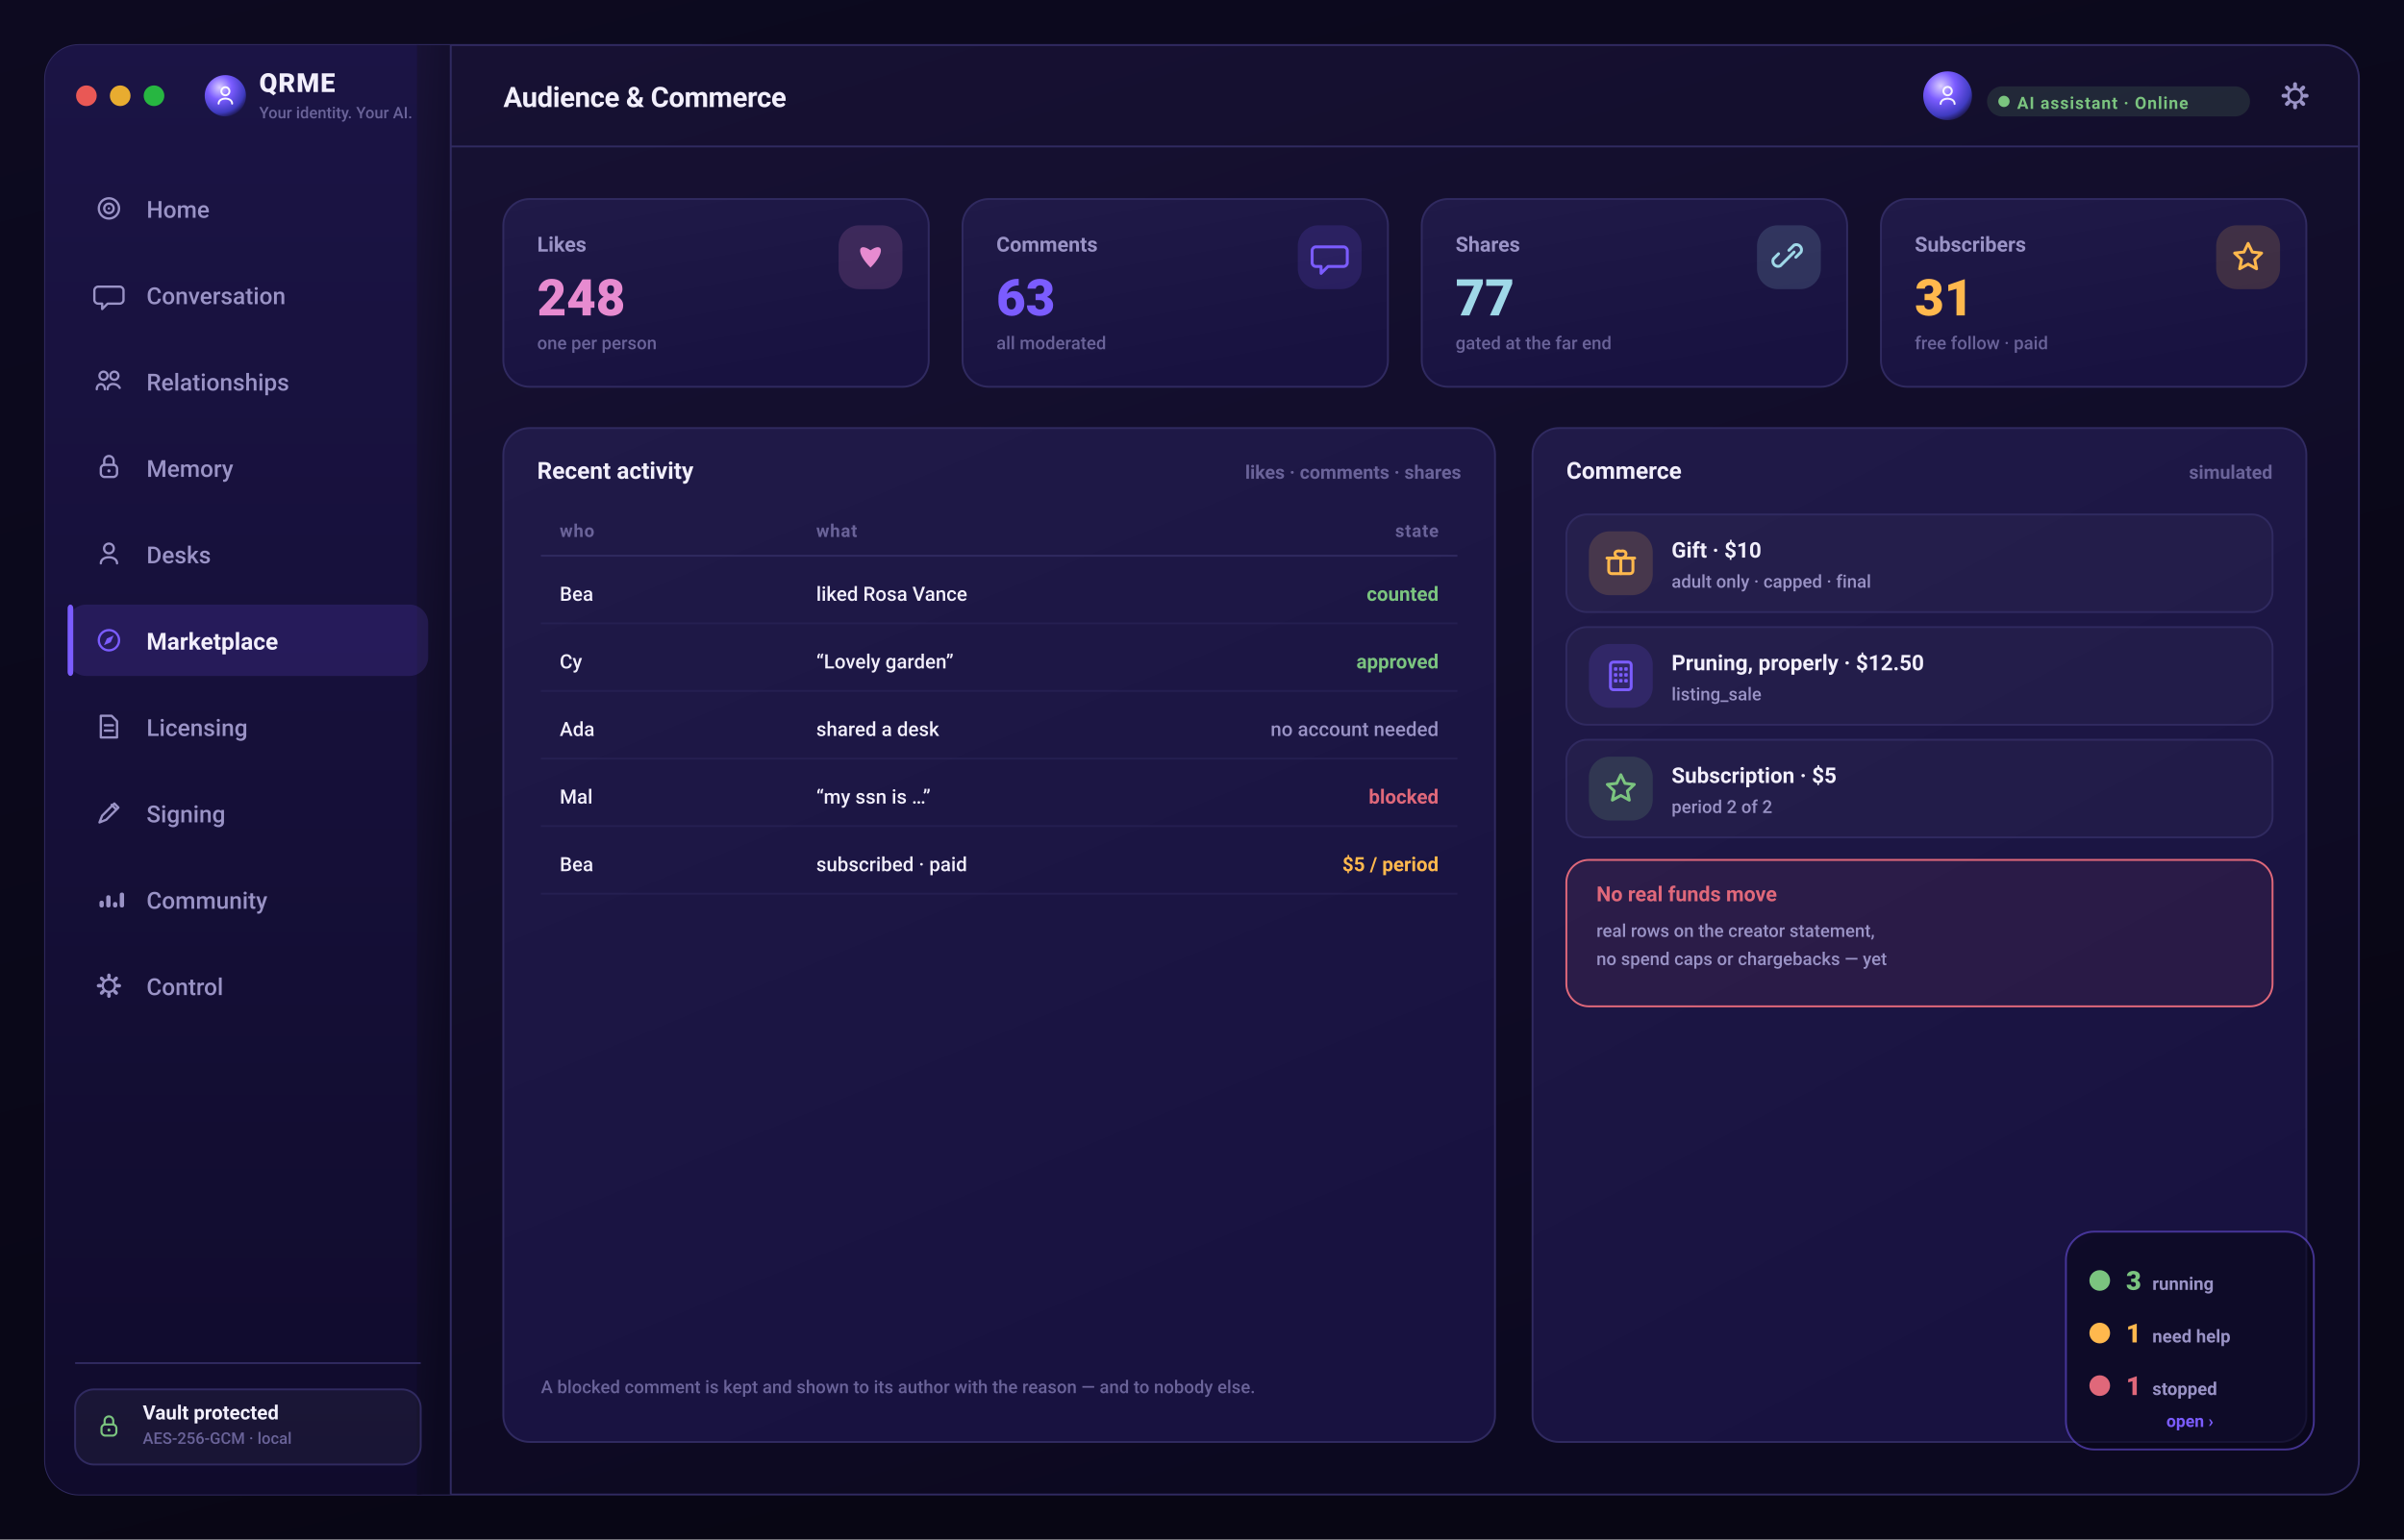
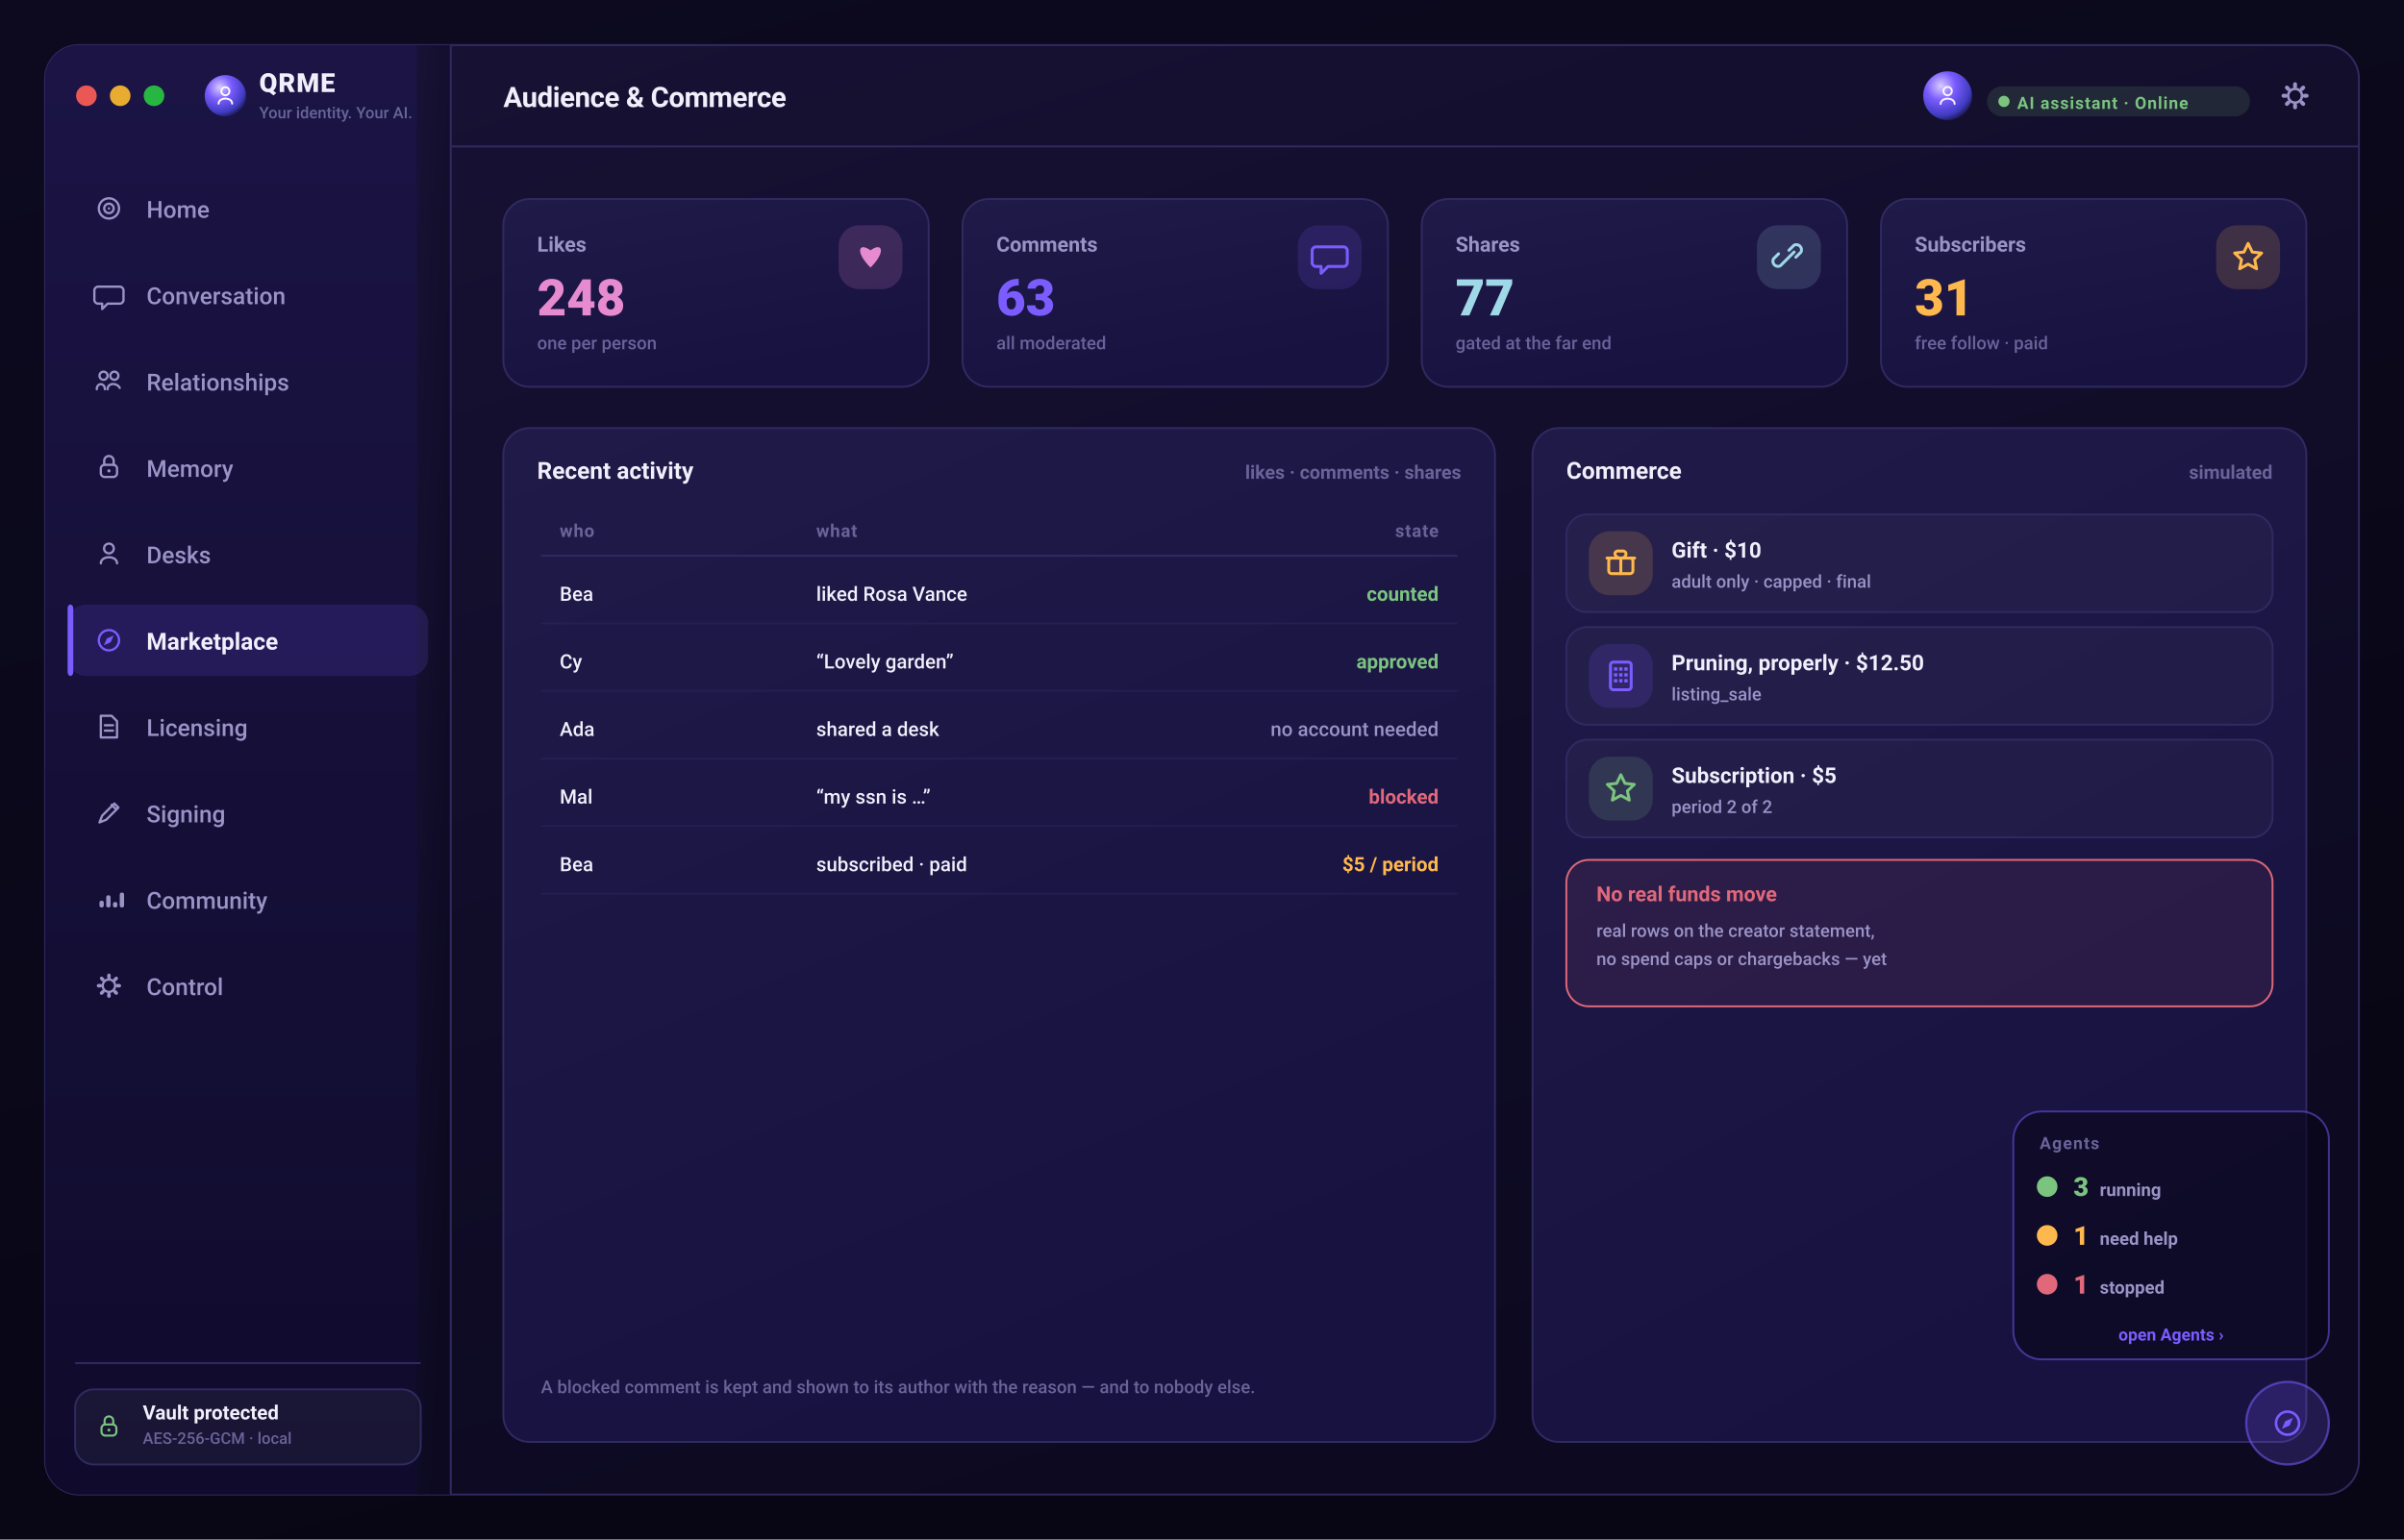
<svg xmlns="http://www.w3.org/2000/svg" width="1280" height="820" viewBox="0 0 1280 820" role="img" aria-label="QRME — Audience &amp; Commerce">
  <defs>
    <linearGradient id="gPage" x1="0" y1="0" x2="0.4" y2="1">
      <stop offset="0" stop-color="#0d0a20" />
      <stop offset="1" stop-color="#080614" />
    </linearGradient>
    <linearGradient id="gScr" x1="0" y1="0" x2="0.5" y2="1">
      <stop offset="0" stop-color="#181235" />
      <stop offset="1" stop-color="#0c0920" />
    </linearGradient>
    <linearGradient id="gSide" x1="0" y1="0" x2="0" y2="1">
      <stop offset="0" stop-color="#1b1445" />
      <stop offset="1" stop-color="#100b2c" />
    </linearGradient>
    <linearGradient id="gCard" x1="0" y1="0" x2="0.4" y2="1">
      <stop offset="0" stop-color="#201a48" />
      <stop offset="1" stop-color="#181240" />
    </linearGradient>
    <linearGradient id="gBrand" x1="0" y1="0" x2="1" y2="0">
      <stop offset="0" stop-color="#7b5cff" />
      <stop offset="1" stop-color="#9d7bff" />
    </linearGradient>
    <linearGradient id="gAmber" x1="0" y1="0" x2="1" y2="0">
      <stop offset="0" stop-color="#ffb84d" />
      <stop offset="1" stop-color="#ffd27a" />
    </linearGradient>
    <radialGradient id="orb" cx="36%" cy="30%" r="78%">
      <stop offset="0" stop-color="#d9ccff" />
      <stop offset="38%" stop-color="#7b5cff" />
      <stop offset="78%" stop-color="#3f3bc0" />
      <stop offset="100%" stop-color="#140f34" />
    </radialGradient>
  </defs>
  <rect x="0.0" y="0.0" width="1280.0" height="820.0" rx="0" fill="url(#gPage)" />
  <rect x="24" y="24" width="1232" height="772" rx="18" fill="url(#gScr)" stroke="#302a60" stroke-width="1" />
  <rect x="24.0" y="24.0" width="216.0" height="772.0" rx="18" fill="url(#gSide)" />
  <rect x="222.0" y="24.0" width="18.0" height="772.0" rx="0" fill="url(#gScr)" />
  <line x1="240" y1="24" x2="240" y2="796" stroke="#302a60" stroke-width="1" />
  <line x1="240" y1="78" x2="1256" y2="78" stroke="#302a60" stroke-width="1" />
  <circle cx="46" cy="51" r="5.5" fill="#ff5f57" opacity="0.9" />
  <circle cx="64" cy="51" r="5.5" fill="#febc2e" opacity="0.9" />
  <circle cx="82" cy="51" r="5.5" fill="#28c840" opacity="0.9" />
  <circle cx="120" cy="51" r="11" fill="url(#orb)" />
  <circle cx="120" cy="48.6" r="2.16" fill="none" stroke="rgba(255,255,255,0.95)" stroke-width="1.02" stroke-linecap="round" stroke-linejoin="round" />
  <path d="M116.4 55.2 c0 -3.6 7.2 -3.6 7.2 0" fill="none" stroke="rgba(255,255,255,0.95)" stroke-width="1.02" stroke-linecap="round" stroke-linejoin="round" />
  <text x="138.0" y="49.0" font-family="-apple-system,BlinkMacSystemFont,'SF Pro Display','SF Pro Text','Segoe UI',Roboto,system-ui,sans-serif" font-size="14" font-weight="800" fill="#f2effc" text-anchor="start" letter-spacing="0.5">QRME</text>
  <text x="138.0" y="63.0" font-family="-apple-system,BlinkMacSystemFont,'SF Pro Display','SF Pro Text','Segoe UI',Roboto,system-ui,sans-serif" font-size="8.5" font-weight="500" fill="#6a6399" text-anchor="start">Your identity. Your AI.</text>
  <text x="268.0" y="57.0" font-family="-apple-system,BlinkMacSystemFont,'SF Pro Display','SF Pro Text','Segoe UI',Roboto,system-ui,sans-serif" font-size="15" font-weight="700" fill="#f2effc" text-anchor="start" letter-spacing="-0.2">Audience &amp; Commerce</text>
  <rect x="1220.96" y="43.8" width="2.08" height="3.2" rx="1" transform="rotate(0 1222 51)" fill="#9a93c6" />
  <rect x="1220.96" y="43.8" width="2.08" height="3.2" rx="1" transform="rotate(45 1222 51)" fill="#9a93c6" />
  <rect x="1220.96" y="43.8" width="2.08" height="3.2" rx="1" transform="rotate(90 1222 51)" fill="#9a93c6" />
  <rect x="1220.96" y="43.8" width="2.08" height="3.2" rx="1" transform="rotate(135 1222 51)" fill="#9a93c6" />
  <rect x="1220.96" y="43.8" width="2.08" height="3.2" rx="1" transform="rotate(180 1222 51)" fill="#9a93c6" />
  <rect x="1220.96" y="43.8" width="2.08" height="3.2" rx="1" transform="rotate(225 1222 51)" fill="#9a93c6" />
  <rect x="1220.96" y="43.8" width="2.08" height="3.2" rx="1" transform="rotate(270 1222 51)" fill="#9a93c6" />
  <rect x="1220.96" y="43.8" width="2.08" height="3.2" rx="1" transform="rotate(315 1222 51)" fill="#9a93c6" />
  <circle cx="1222" cy="51" r="3.68" fill="none" stroke="#9a93c6" stroke-width="1.36" stroke-linecap="round" stroke-linejoin="round" />
  <rect x="1058.0" y="46.0" width="140.0" height="16.0" rx="8" fill="rgba(123,196,127,0.14)" />
  <circle cx="1067.0" cy="54" r="3" fill="#7bc47f" />
  <text x="1074.0" y="58.0" font-family="-apple-system,BlinkMacSystemFont,'SF Pro Display','SF Pro Text','Segoe UI',Roboto,system-ui,sans-serif" font-size="9" font-weight="700" fill="#7bc47f" text-anchor="start" letter-spacing="0.5">AI assistant · Online</text>
  <circle cx="1037.0" cy="51" r="13" fill="url(#orb)" />
  <circle cx="1037.0" cy="48.52" r="2.232" fill="none" stroke="rgba(255,255,255,0.9)" stroke-width="1.05" stroke-linecap="round" stroke-linejoin="round" />
  <path d="M1033.28 55.34 c0 -3.72 7.44 -3.72 7.44 0" fill="none" stroke="rgba(255,255,255,0.9)" stroke-width="1.05" stroke-linecap="round" stroke-linejoin="round" />
  <circle cx="58" cy="111" r="5.4" fill="none" stroke="#9a93c6" stroke-width="1.22" stroke-linecap="round" stroke-linejoin="round" />
  <circle cx="58" cy="111" r="2.52" fill="none" stroke="#9a93c6" stroke-width="1.22" stroke-linecap="round" stroke-linejoin="round" />
  <circle cx="58" cy="111" r="0.648" fill="#9a93c6" />
  <text x="78.0" y="116.0" font-family="-apple-system,BlinkMacSystemFont,'SF Pro Display','SF Pro Text','Segoe UI',Roboto,system-ui,sans-serif" font-size="12.5" font-weight="500" fill="#9a93c6" text-anchor="start">Home</text>
  <path d="M52.24 152.68 h11.52 a2 2 0 0 1 2 2 v5.04 a2 2 0 0 1 -2 2 h-6.48 l-2.88 2.88 v-2.88 h-2.16 a2 2 0 0 1 -2 -2 v-5.04 a2 2 0 0 1 2 -2 Z" fill="none" stroke="#9a93c6" stroke-width="1.22" stroke-linecap="round" stroke-linejoin="round" />
  <text x="78.0" y="162.0" font-family="-apple-system,BlinkMacSystemFont,'SF Pro Display','SF Pro Text','Segoe UI',Roboto,system-ui,sans-serif" font-size="12.5" font-weight="500" fill="#9a93c6" text-anchor="start">Conversation</text>
  <circle cx="55.12" cy="200.12" r="2.16" fill="none" stroke="#9a93c6" stroke-width="1.22" stroke-linecap="round" stroke-linejoin="round" />
  <circle cx="60.88" cy="200.12" r="2.16" fill="none" stroke="#9a93c6" stroke-width="1.22" stroke-linecap="round" stroke-linejoin="round" />
  <path d="M51.52 207.32 c0 -3.6 4.32 -3.6 4.32 0 M57.28 207.32 c0 -3.6 5.04 -3.6 6.48 -0.72" fill="none" stroke="#9a93c6" stroke-width="1.22" stroke-linecap="round" stroke-linejoin="round" />
  <text x="78.0" y="208.0" font-family="-apple-system,BlinkMacSystemFont,'SF Pro Display','SF Pro Text','Segoe UI',Roboto,system-ui,sans-serif" font-size="12.5" font-weight="500" fill="#9a93c6" text-anchor="start">Relationships</text>
  <rect x="53.68" y="247.56" width="8.64" height="6.48" rx="2" fill="none" stroke="#9a93c6" stroke-width="1.22" stroke-linecap="round" stroke-linejoin="round" />
  <path d="M55.48 247.56 v-2.16 a2.52 2.52 0 0 1 5.04 0 v2.16" fill="none" stroke="#9a93c6" stroke-width="1.22" stroke-linecap="round" stroke-linejoin="round" />
  <circle cx="58" cy="250.8" r="0.864" fill="#9a93c6" />
  <text x="78.0" y="254.0" font-family="-apple-system,BlinkMacSystemFont,'SF Pro Display','SF Pro Text','Segoe UI',Roboto,system-ui,sans-serif" font-size="12.5" font-weight="500" fill="#9a93c6" text-anchor="start">Memory</text>
  <circle cx="58" cy="292.12" r="2.592" fill="none" stroke="#9a93c6" stroke-width="1.22" stroke-linecap="round" stroke-linejoin="round" />
  <path d="M53.68 300.04 c0 -4.32 8.64 -4.32 8.64 0" fill="none" stroke="#9a93c6" stroke-width="1.22" stroke-linecap="round" stroke-linejoin="round" />
  <text x="78.0" y="300.0" font-family="-apple-system,BlinkMacSystemFont,'SF Pro Display','SF Pro Text','Segoe UI',Roboto,system-ui,sans-serif" font-size="12.5" font-weight="500" fill="#9a93c6" text-anchor="start">Desks</text>
  <rect x="36.0" y="322.0" width="192.0" height="38.0" rx="10" fill="rgba(123,92,255,0.16)" />
  <rect x="36.0" y="322.0" width="3.0" height="38.0" rx="2" fill="#7b5cff" />
  <circle cx="58" cy="341" r="5.4" fill="none" stroke="#7b5cff" stroke-width="1.22" stroke-linecap="round" stroke-linejoin="round" />
  <path d="M60.52 338.48 l-1.584 3.6 -3.6 1.584 1.584 -3.6 Z" fill="#7b5cff" />
  <text x="78.0" y="346.0" font-family="-apple-system,BlinkMacSystemFont,'SF Pro Display','SF Pro Text','Segoe UI',Roboto,system-ui,sans-serif" font-size="12.5" font-weight="650" fill="#f2effc" text-anchor="start">Marketplace</text>
  <path d="M53.68 381.24 h5.76 l2.88 2.88 v8.64 h-8.64 Z" fill="none" stroke="#9a93c6" stroke-width="1.22" stroke-linecap="round" stroke-linejoin="round" />
  <path d="M55.84 386.28 h4.32 M55.84 389.16 h4.32" fill="none" stroke="#9a93c6" stroke-width="1.22" stroke-linecap="round" stroke-linejoin="round" />
  <text x="78.0" y="392.0" font-family="-apple-system,BlinkMacSystemFont,'SF Pro Display','SF Pro Text','Segoe UI',Roboto,system-ui,sans-serif" font-size="12.5" font-weight="500" fill="#9a93c6" text-anchor="start">Licensing</text>
  <path d="M52.96 438.04 l1.44 -3.6 6.48 -6.48 2.16 2.16 -6.48 6.48 -3.6 1.44 Z" fill="none" stroke="#9a93c6" stroke-width="1.22" stroke-linecap="round" stroke-linejoin="round" />
  <path d="M59.44 428.68 l2.16 2.16" fill="none" stroke="#9a93c6" stroke-width="1.22" stroke-linecap="round" stroke-linejoin="round" />
  <text x="78.0" y="438.0" font-family="-apple-system,BlinkMacSystemFont,'SF Pro Display','SF Pro Text','Segoe UI',Roboto,system-ui,sans-serif" font-size="12.5" font-weight="500" fill="#9a93c6" text-anchor="start">Signing</text>
  <rect x="52.96" y="479.72" width="2.304" height="3.6" rx="1" fill="#9a93c6" />
  <rect x="56.56" y="476.84" width="2.304" height="6.48" rx="1" fill="#9a93c6" />
  <rect x="60.16" y="480.44" width="2.304" height="2.88" rx="1" fill="#9a93c6" />
  <rect x="63.76" y="475.4" width="2.304" height="7.92" rx="1" fill="#9a93c6" />
  <text x="78.0" y="484.0" font-family="-apple-system,BlinkMacSystemFont,'SF Pro Display','SF Pro Text','Segoe UI',Roboto,system-ui,sans-serif" font-size="12.5" font-weight="500" fill="#9a93c6" text-anchor="start">Community</text>
  <rect x="57.064" y="518.52" width="1.872" height="2.88" rx="1" transform="rotate(0 58 525)" fill="#9a93c6" />
  <rect x="57.064" y="518.52" width="1.872" height="2.88" rx="1" transform="rotate(45 58 525)" fill="#9a93c6" />
  <rect x="57.064" y="518.52" width="1.872" height="2.88" rx="1" transform="rotate(90 58 525)" fill="#9a93c6" />
  <rect x="57.064" y="518.52" width="1.872" height="2.88" rx="1" transform="rotate(135 58 525)" fill="#9a93c6" />
  <rect x="57.064" y="518.52" width="1.872" height="2.88" rx="1" transform="rotate(180 58 525)" fill="#9a93c6" />
  <rect x="57.064" y="518.52" width="1.872" height="2.88" rx="1" transform="rotate(225 58 525)" fill="#9a93c6" />
  <rect x="57.064" y="518.52" width="1.872" height="2.88" rx="1" transform="rotate(270 58 525)" fill="#9a93c6" />
  <rect x="57.064" y="518.52" width="1.872" height="2.88" rx="1" transform="rotate(315 58 525)" fill="#9a93c6" />
  <circle cx="58" cy="525" r="3.312" fill="none" stroke="#9a93c6" stroke-width="1.22" stroke-linecap="round" stroke-linejoin="round" />
  <text x="78.0" y="530.0" font-family="-apple-system,BlinkMacSystemFont,'SF Pro Display','SF Pro Text','Segoe UI',Roboto,system-ui,sans-serif" font-size="12.5" font-weight="500" fill="#9a93c6" text-anchor="start">Control</text>
  <line x1="40" y1="726" x2="224" y2="726" stroke="#302a60" stroke-width="1" />
  <rect x="40.0" y="740.0" width="184.0" height="40.0" rx="10" fill="rgba(255,255,255,0.04)" stroke="#302a60" stroke-width="1" />
  <rect x="54.04" y="758.68" width="7.92" height="5.94" rx="2" fill="none" stroke="#7bc47f" stroke-width="1.12" stroke-linecap="round" stroke-linejoin="round" />
  <path d="M55.69 758.68 v-1.98 a2.31 2.31 0 0 1 4.62 0 v1.98" fill="none" stroke="#7bc47f" stroke-width="1.12" stroke-linecap="round" stroke-linejoin="round" />
  <circle cx="58" cy="761.65" r="0.792" fill="#7bc47f" />
  <text x="76.0" y="756.0" font-family="-apple-system,BlinkMacSystemFont,'SF Pro Display','SF Pro Text','Segoe UI',Roboto,system-ui,sans-serif" font-size="10.5" font-weight="650" fill="#f2effc" text-anchor="start">Vault protected</text>
  <text x="76.0" y="769.0" font-family="-apple-system,BlinkMacSystemFont,'SF Pro Display','SF Pro Text','Segoe UI',Roboto,system-ui,sans-serif" font-size="8.5" font-weight="500" fill="#6a6399" text-anchor="start">AES-256-GCM · local</text>
  <rect x="268.0" y="106.0" width="226.5" height="100.0" rx="14" fill="url(#gCard)" stroke="#302a60" stroke-width="1" />
  <text x="286.0" y="134.0" font-family="-apple-system,BlinkMacSystemFont,'SF Pro Display','SF Pro Text','Segoe UI',Roboto,system-ui,sans-serif" font-size="11" font-weight="600" fill="#9a93c6" text-anchor="start">Likes</text>
  <text x="286.0" y="168.0" font-family="-apple-system,BlinkMacSystemFont,'SF Pro Display','SF Pro Text','Segoe UI',Roboto,system-ui,sans-serif" font-size="27" font-weight="800" fill="#e78bd0" text-anchor="start">248</text>
  <text x="286.0" y="186.0" font-family="-apple-system,BlinkMacSystemFont,'SF Pro Display','SF Pro Text','Segoe UI',Roboto,system-ui,sans-serif" font-size="9.5" font-weight="500" fill="#6a6399" text-anchor="start">one per person</text>
  <rect x="446.5" y="120.0" width="34.0" height="34.0" rx="11" fill="rgba(231,139,208,0.16)" />
  <path d="M463.5 142.52 C455.22 134.24,457.06 128.72,463.5 133.32 C469.94 128.72,471.78 134.24,463.5 142.52 Z" fill="#e78bd0" />
  <rect x="512.5" y="106.0" width="226.5" height="100.0" rx="14" fill="url(#gCard)" stroke="#302a60" stroke-width="1" />
  <text x="530.5" y="134.0" font-family="-apple-system,BlinkMacSystemFont,'SF Pro Display','SF Pro Text','Segoe UI',Roboto,system-ui,sans-serif" font-size="11" font-weight="600" fill="#9a93c6" text-anchor="start">Comments</text>
  <text x="530.5" y="168.0" font-family="-apple-system,BlinkMacSystemFont,'SF Pro Display','SF Pro Text','Segoe UI',Roboto,system-ui,sans-serif" font-size="27" font-weight="800" fill="#7b5cff" text-anchor="start">63</text>
  <text x="530.5" y="186.0" font-family="-apple-system,BlinkMacSystemFont,'SF Pro Display','SF Pro Text','Segoe UI',Roboto,system-ui,sans-serif" font-size="9.5" font-weight="500" fill="#6a6399" text-anchor="start">all moderated</text>
  <rect x="691.0" y="120.0" width="34.0" height="34.0" rx="11" fill="rgba(123,92,255,0.16)" />
  <path d="M700.64 131.48 h14.72 a2 2 0 0 1 2 2 v6.44 a2 2 0 0 1 -2 2 h-8.28 l-3.68 3.68 v-3.68 h-2.76 a2 2 0 0 1 -2 -2 v-6.44 a2 2 0 0 1 2 -2 Z" fill="none" stroke="#7b5cff" stroke-width="1.56" stroke-linecap="round" stroke-linejoin="round" />
  <rect x="757.0" y="106.0" width="226.5" height="100.0" rx="14" fill="url(#gCard)" stroke="#302a60" stroke-width="1" />
  <text x="775.0" y="134.0" font-family="-apple-system,BlinkMacSystemFont,'SF Pro Display','SF Pro Text','Segoe UI',Roboto,system-ui,sans-serif" font-size="11" font-weight="600" fill="#9a93c6" text-anchor="start">Shares</text>
  <text x="775.0" y="168.0" font-family="-apple-system,BlinkMacSystemFont,'SF Pro Display','SF Pro Text','Segoe UI',Roboto,system-ui,sans-serif" font-size="27" font-weight="800" fill="#9fd8e8" text-anchor="start">77</text>
  <text x="775.0" y="186.0" font-family="-apple-system,BlinkMacSystemFont,'SF Pro Display','SF Pro Text','Segoe UI',Roboto,system-ui,sans-serif" font-size="9.5" font-weight="500" fill="#6a6399" text-anchor="start">gated at the far end</text>
  <rect x="935.5" y="120.0" width="34.0" height="34.0" rx="11" fill="rgba(159,216,232,0.16)" />
  <path d="M950.66 138.84 l-2.76 2.76 a2.76 2.76 0 0 1 -3.68 -3.68 l2.76 -2.76 m5.52 -1.84 l2.76 -2.76 a2.76 2.76 0 0 1 3.68 3.68 l-2.76 2.76 M949.74 139.76 l5.52 -5.52" fill="none" stroke="#9fd8e8" stroke-width="1.56" stroke-linecap="round" stroke-linejoin="round" />
  <rect x="1001.5" y="106.0" width="226.5" height="100.0" rx="14" fill="url(#gCard)" stroke="#302a60" stroke-width="1" />
  <text x="1019.5" y="134.0" font-family="-apple-system,BlinkMacSystemFont,'SF Pro Display','SF Pro Text','Segoe UI',Roboto,system-ui,sans-serif" font-size="11" font-weight="600" fill="#9a93c6" text-anchor="start">Subscribers</text>
  <text x="1019.5" y="168.0" font-family="-apple-system,BlinkMacSystemFont,'SF Pro Display','SF Pro Text','Segoe UI',Roboto,system-ui,sans-serif" font-size="27" font-weight="800" fill="#ffb84d" text-anchor="start">31</text>
  <text x="1019.5" y="186.0" font-family="-apple-system,BlinkMacSystemFont,'SF Pro Display','SF Pro Text','Segoe UI',Roboto,system-ui,sans-serif" font-size="9.5" font-weight="500" fill="#6a6399" text-anchor="start">free follow · paid</text>
  <rect x="1180.0" y="120.0" width="34.0" height="34.0" rx="11" fill="rgba(255,184,77,0.16)" />
  <path d="M1197.0 129.64 l2.208 4.6 4.968 0.552 -3.68 3.496 1.012 4.876 -4.508 -2.484 -4.508 2.484 1.012 -4.876 -3.68 -3.496 4.968 -0.552 Z" fill="none" stroke="#ffb84d" stroke-width="1.56" stroke-linecap="round" stroke-linejoin="round" />
  <rect x="268.0" y="228.0" width="528.0" height="540.0" rx="14" fill="url(#gCard)" stroke="#302a60" stroke-width="1" />
  <text x="286.0" y="255.0" font-family="-apple-system,BlinkMacSystemFont,'SF Pro Display','SF Pro Text','Segoe UI',Roboto,system-ui,sans-serif" font-size="12.5" font-weight="700" fill="#f2effc" text-anchor="start">Recent activity</text>
  <text x="778.0" y="255.0" font-family="-apple-system,BlinkMacSystemFont,'SF Pro Display','SF Pro Text','Segoe UI',Roboto,system-ui,sans-serif" font-size="10" font-weight="600" fill="#6a6399" text-anchor="end">likes · comments · shares</text>
  <text x="298.0" y="286.0" font-family="-apple-system,BlinkMacSystemFont,'SF Pro Display','SF Pro Text','Segoe UI',Roboto,system-ui,sans-serif" font-size="9.5" font-weight="700" fill="#6a6399" text-anchor="start" letter-spacing="0.4">who</text>
  <text x="434.6" y="286.0" font-family="-apple-system,BlinkMacSystemFont,'SF Pro Display','SF Pro Text','Segoe UI',Roboto,system-ui,sans-serif" font-size="9.5" font-weight="700" fill="#6a6399" text-anchor="start" letter-spacing="0.4">what</text>
  <text x="766.0" y="286.0" font-family="-apple-system,BlinkMacSystemFont,'SF Pro Display','SF Pro Text','Segoe UI',Roboto,system-ui,sans-serif" font-size="9.5" font-weight="700" fill="#6a6399" text-anchor="end" letter-spacing="0.4">state</text>
  <line x1="288" y1="296" x2="776.0" y2="296" stroke="#302a60" stroke-width="1" />
  <text x="298.0" y="320.0" font-family="-apple-system,BlinkMacSystemFont,'SF Pro Display','SF Pro Text','Segoe UI',Roboto,system-ui,sans-serif" font-size="10.5" font-weight="500" fill="#f2effc" text-anchor="start">Bea</text>
  <text x="434.6" y="320.0" font-family="-apple-system,BlinkMacSystemFont,'SF Pro Display','SF Pro Text','Segoe UI',Roboto,system-ui,sans-serif" font-size="10.5" font-weight="500" fill="#f2effc" text-anchor="start">liked Rosa Vance</text>
  <text x="766.0" y="320.0" font-family="-apple-system,BlinkMacSystemFont,'SF Pro Display','SF Pro Text','Segoe UI',Roboto,system-ui,sans-serif" font-size="10.5" font-weight="600" fill="#7bc47f" text-anchor="end">counted</text>
  <line x1="288" y1="332" x2="776.0" y2="332" stroke="rgba(48,42,96,0.45)" stroke-width="1" />
  <text x="298.0" y="356.0" font-family="-apple-system,BlinkMacSystemFont,'SF Pro Display','SF Pro Text','Segoe UI',Roboto,system-ui,sans-serif" font-size="10.5" font-weight="500" fill="#f2effc" text-anchor="start">Cy</text>
  <text x="434.6" y="356.0" font-family="-apple-system,BlinkMacSystemFont,'SF Pro Display','SF Pro Text','Segoe UI',Roboto,system-ui,sans-serif" font-size="10.5" font-weight="500" fill="#f2effc" text-anchor="start">“Lovely garden”</text>
  <text x="766.0" y="356.0" font-family="-apple-system,BlinkMacSystemFont,'SF Pro Display','SF Pro Text','Segoe UI',Roboto,system-ui,sans-serif" font-size="10.5" font-weight="600" fill="#7bc47f" text-anchor="end">approved</text>
  <line x1="288" y1="368" x2="776.0" y2="368" stroke="rgba(48,42,96,0.45)" stroke-width="1" />
  <text x="298.0" y="392.0" font-family="-apple-system,BlinkMacSystemFont,'SF Pro Display','SF Pro Text','Segoe UI',Roboto,system-ui,sans-serif" font-size="10.5" font-weight="500" fill="#f2effc" text-anchor="start">Ada</text>
  <text x="434.6" y="392.0" font-family="-apple-system,BlinkMacSystemFont,'SF Pro Display','SF Pro Text','Segoe UI',Roboto,system-ui,sans-serif" font-size="10.5" font-weight="500" fill="#f2effc" text-anchor="start">shared a desk</text>
  <text x="766.0" y="392.0" font-family="-apple-system,BlinkMacSystemFont,'SF Pro Display','SF Pro Text','Segoe UI',Roboto,system-ui,sans-serif" font-size="10.5" font-weight="500" fill="#9a93c6" text-anchor="end">no account needed</text>
  <line x1="288" y1="404" x2="776.0" y2="404" stroke="rgba(48,42,96,0.45)" stroke-width="1" />
  <text x="298.0" y="428.0" font-family="-apple-system,BlinkMacSystemFont,'SF Pro Display','SF Pro Text','Segoe UI',Roboto,system-ui,sans-serif" font-size="10.5" font-weight="500" fill="#f2effc" text-anchor="start">Mal</text>
  <text x="434.6" y="428.0" font-family="-apple-system,BlinkMacSystemFont,'SF Pro Display','SF Pro Text','Segoe UI',Roboto,system-ui,sans-serif" font-size="10.5" font-weight="500" fill="#f2effc" text-anchor="start">“my ssn is …”</text>
  <text x="766.0" y="428.0" font-family="-apple-system,BlinkMacSystemFont,'SF Pro Display','SF Pro Text','Segoe UI',Roboto,system-ui,sans-serif" font-size="10.5" font-weight="700" fill="#e0687a" text-anchor="end">blocked</text>
  <line x1="288" y1="440" x2="776.0" y2="440" stroke="rgba(48,42,96,0.45)" stroke-width="1" />
  <text x="298.0" y="464.0" font-family="-apple-system,BlinkMacSystemFont,'SF Pro Display','SF Pro Text','Segoe UI',Roboto,system-ui,sans-serif" font-size="10.5" font-weight="500" fill="#f2effc" text-anchor="start">Bea</text>
  <text x="434.6" y="464.0" font-family="-apple-system,BlinkMacSystemFont,'SF Pro Display','SF Pro Text','Segoe UI',Roboto,system-ui,sans-serif" font-size="10.5" font-weight="500" fill="#f2effc" text-anchor="start">subscribed · paid</text>
  <text x="766.0" y="464.0" font-family="-apple-system,BlinkMacSystemFont,'SF Pro Display','SF Pro Text','Segoe UI',Roboto,system-ui,sans-serif" font-size="10.5" font-weight="700" fill="#ffb84d" text-anchor="end">$5 / period</text>
  <line x1="288" y1="476" x2="776.0" y2="476" stroke="rgba(48,42,96,0.45)" stroke-width="1" />
  <text x="288.0" y="742.0" font-family="-apple-system,BlinkMacSystemFont,'SF Pro Display','SF Pro Text','Segoe UI',Roboto,system-ui,sans-serif" font-size="9.5" font-weight="500" fill="#6a6399" text-anchor="start">A blocked comment is kept and shown to its author with the reason — and to nobody else.</text>
  <rect x="816.0" y="228.0" width="412.0" height="540.0" rx="14" fill="url(#gCard)" stroke="#302a60" stroke-width="1" />
  <text x="834.0" y="255.0" font-family="-apple-system,BlinkMacSystemFont,'SF Pro Display','SF Pro Text','Segoe UI',Roboto,system-ui,sans-serif" font-size="12.5" font-weight="700" fill="#f2effc" text-anchor="start">Commerce</text>
  <text x="1210.0" y="255.0" font-family="-apple-system,BlinkMacSystemFont,'SF Pro Display','SF Pro Text','Segoe UI',Roboto,system-ui,sans-serif" font-size="10" font-weight="600" fill="#6a6399" text-anchor="end">simulated</text>
  <rect x="834.0" y="274.0" width="376.0" height="52.0" rx="11" fill="rgba(255,255,255,0.03)" stroke="#302a60" stroke-width="1" />
  <rect x="846.0" y="283.0" width="34.0" height="34.0" rx="11" fill="rgba(255,184,77,0.16)" />
  <rect x="856.56" y="297.24" width="12.88" height="8.28" rx="1.5" fill="none" stroke="#ffb84d" stroke-width="1.56" stroke-linecap="round" stroke-linejoin="round" />
  <path d="M855.64 297.24 h14.72 M863.0 297.24 v8.28 M863.0 297.24 c-3.68 0 -4.6 -4.6 0 -3.68 c3.68 -0.92 3.68 3.68 0 3.68" fill="none" stroke="#ffb84d" stroke-width="1.56" stroke-linecap="round" stroke-linejoin="round" />
  <text x="890.0" y="297.0" font-family="-apple-system,BlinkMacSystemFont,'SF Pro Display','SF Pro Text','Segoe UI',Roboto,system-ui,sans-serif" font-size="11.5" font-weight="650" fill="#f2effc" text-anchor="start">Gift · $10</text>
  <text x="890.0" y="313.0" font-family="-apple-system,BlinkMacSystemFont,'SF Pro Display','SF Pro Text','Segoe UI',Roboto,system-ui,sans-serif" font-size="9.5" font-weight="500" fill="#9a93c6" text-anchor="start">adult only · capped · final</text>
  <rect x="834.0" y="334.0" width="376.0" height="52.0" rx="11" fill="rgba(255,255,255,0.03)" stroke="#302a60" stroke-width="1" />
  <rect x="846.0" y="343.0" width="34.0" height="34.0" rx="11" fill="rgba(123,92,255,0.16)" />
  <rect x="857.48" y="352.64" width="11.04" height="14.72" rx="1.5" fill="none" stroke="#7b5cff" stroke-width="1.56" stroke-linecap="round" stroke-linejoin="round" />
  <rect x="859.32" y="355.4" width="1.84" height="1.84" rx="0.4" fill="#7b5cff" />
  <rect x="862.08" y="355.4" width="1.84" height="1.84" rx="0.4" fill="#7b5cff" />
  <rect x="864.84" y="355.4" width="1.84" height="1.84" rx="0.4" fill="#7b5cff" />
  <rect x="859.32" y="358.528" width="1.84" height="1.84" rx="0.4" fill="#7b5cff" />
  <rect x="862.08" y="358.528" width="1.84" height="1.84" rx="0.4" fill="#7b5cff" />
  <rect x="864.84" y="358.528" width="1.84" height="1.84" rx="0.4" fill="#7b5cff" />
  <rect x="859.32" y="361.656" width="1.84" height="1.84" rx="0.4" fill="#7b5cff" />
  <rect x="862.08" y="361.656" width="1.84" height="1.84" rx="0.4" fill="#7b5cff" />
  <rect x="864.84" y="361.656" width="1.84" height="1.84" rx="0.4" fill="#7b5cff" />
  <text x="890.0" y="357.0" font-family="-apple-system,BlinkMacSystemFont,'SF Pro Display','SF Pro Text','Segoe UI',Roboto,system-ui,sans-serif" font-size="11.5" font-weight="650" fill="#f2effc" text-anchor="start">Pruning, properly · $12.50</text>
  <text x="890.0" y="373.0" font-family="-apple-system,BlinkMacSystemFont,'SF Pro Display','SF Pro Text','Segoe UI',Roboto,system-ui,sans-serif" font-size="9.5" font-weight="500" fill="#9a93c6" text-anchor="start">listing_sale</text>
  <rect x="834.0" y="394.0" width="376.0" height="52.0" rx="11" fill="rgba(255,255,255,0.03)" stroke="#302a60" stroke-width="1" />
  <rect x="846.0" y="403.0" width="34.0" height="34.0" rx="11" fill="rgba(123,196,127,0.16)" />
  <path d="M863.0 412.64 l2.208 4.6 4.968 0.552 -3.68 3.496 1.012 4.876 -4.508 -2.484 -4.508 2.484 1.012 -4.876 -3.68 -3.496 4.968 -0.552 Z" fill="none" stroke="#7bc47f" stroke-width="1.56" stroke-linecap="round" stroke-linejoin="round" />
  <text x="890.0" y="417.0" font-family="-apple-system,BlinkMacSystemFont,'SF Pro Display','SF Pro Text','Segoe UI',Roboto,system-ui,sans-serif" font-size="11.5" font-weight="650" fill="#f2effc" text-anchor="start">Subscription · $5</text>
  <text x="890.0" y="433.0" font-family="-apple-system,BlinkMacSystemFont,'SF Pro Display','SF Pro Text','Segoe UI',Roboto,system-ui,sans-serif" font-size="9.5" font-weight="500" fill="#9a93c6" text-anchor="start">period 2 of 2</text>
  <rect x="834.0" y="458.0" width="376.0" height="78.0" rx="12" fill="rgba(224,104,122,0.08)" stroke="#e0687a" stroke-width="1" />
  <text x="850.0" y="480.0" font-family="-apple-system,BlinkMacSystemFont,'SF Pro Display','SF Pro Text','Segoe UI',Roboto,system-ui,sans-serif" font-size="11" font-weight="700" fill="#e0687a" text-anchor="start">No real funds move</text>
  <text x="850.0" y="499.0" font-family="-apple-system,BlinkMacSystemFont,'SF Pro Display','SF Pro Text','Segoe UI',Roboto,system-ui,sans-serif" font-size="9.5" font-weight="500" fill="#9a93c6" text-anchor="start">real rows on the creator statement,</text>
  <text x="850.0" y="514.0" font-family="-apple-system,BlinkMacSystemFont,'SF Pro Display','SF Pro Text','Segoe UI',Roboto,system-ui,sans-serif" font-size="9.5" font-weight="500" fill="#9a93c6" text-anchor="start">no spend caps or chargebacks — yet</text>
-   <rect x="1100.0" y="656.0" width="132.0" height="116.0" rx="15" fill="rgba(9,7,26,0.62)" stroke="rgba(123,92,255,0.5)" stroke-width="1" />
-   <circle cx="1118" cy="682" r="5.5" fill="#7bc47f" />
-   <text x="1132.0" y="687.0" font-family="-apple-system,BlinkMacSystemFont,'SF Pro Display','SF Pro Text','Segoe UI',Roboto,system-ui,sans-serif" font-size="14" font-weight="800" fill="#7bc47f" text-anchor="start">3</text>
-   <text x="1146.0" y="687.0" font-family="-apple-system,BlinkMacSystemFont,'SF Pro Display','SF Pro Text','Segoe UI',Roboto,system-ui,sans-serif" font-size="9.5" font-weight="600" fill="#9a93c6" text-anchor="start">running</text>
-   <circle cx="1118" cy="710" r="5.5" fill="#ffb84d" />
-   <text x="1132.0" y="715.0" font-family="-apple-system,BlinkMacSystemFont,'SF Pro Display','SF Pro Text','Segoe UI',Roboto,system-ui,sans-serif" font-size="14" font-weight="800" fill="#ffb84d" text-anchor="start">1</text>
-   <text x="1146.0" y="715.0" font-family="-apple-system,BlinkMacSystemFont,'SF Pro Display','SF Pro Text','Segoe UI',Roboto,system-ui,sans-serif" font-size="9.5" font-weight="600" fill="#9a93c6" text-anchor="start">need help</text>
-   <circle cx="1118" cy="738" r="5.5" fill="#e0687a" />
-   <text x="1132.0" y="743.0" font-family="-apple-system,BlinkMacSystemFont,'SF Pro Display','SF Pro Text','Segoe UI',Roboto,system-ui,sans-serif" font-size="14" font-weight="800" fill="#e0687a" text-anchor="start">1</text>
-   <text x="1146.0" y="743.0" font-family="-apple-system,BlinkMacSystemFont,'SF Pro Display','SF Pro Text','Segoe UI',Roboto,system-ui,sans-serif" font-size="9.5" font-weight="600" fill="#9a93c6" text-anchor="start">stopped</text>
-   <text x="1166.0" y="760.0" font-family="-apple-system,BlinkMacSystemFont,'SF Pro Display','SF Pro Text','Segoe UI',Roboto,system-ui,sans-serif" font-size="9" font-weight="700" fill="#7b5cff" text-anchor="middle">open ›</text>
+   <rect x="1072.0" y="592.0" width="168.0" height="132.0" rx="15" fill="rgba(9,7,26,0.62)" stroke="rgba(123,92,255,0.5)" stroke-width="1" />
+   <text x="1086.0" y="612.0" font-family="-apple-system,BlinkMacSystemFont,'SF Pro Display','SF Pro Text','Segoe UI',Roboto,system-ui,sans-serif" font-size="9" font-weight="700" fill="#6a6399" text-anchor="start" letter-spacing="0.6">Agents</text>
+   <circle cx="1090" cy="632" r="5.5" fill="#7bc47f" />
+   <text x="1104.0" y="637.0" font-family="-apple-system,BlinkMacSystemFont,'SF Pro Display','SF Pro Text','Segoe UI',Roboto,system-ui,sans-serif" font-size="14" font-weight="800" fill="#7bc47f" text-anchor="start">3</text>
+   <text x="1118.0" y="637.0" font-family="-apple-system,BlinkMacSystemFont,'SF Pro Display','SF Pro Text','Segoe UI',Roboto,system-ui,sans-serif" font-size="9.5" font-weight="600" fill="#9a93c6" text-anchor="start">running</text>
+   <circle cx="1090" cy="658" r="5.5" fill="#ffb84d" />
+   <text x="1104.0" y="663.0" font-family="-apple-system,BlinkMacSystemFont,'SF Pro Display','SF Pro Text','Segoe UI',Roboto,system-ui,sans-serif" font-size="14" font-weight="800" fill="#ffb84d" text-anchor="start">1</text>
+   <text x="1118.0" y="663.0" font-family="-apple-system,BlinkMacSystemFont,'SF Pro Display','SF Pro Text','Segoe UI',Roboto,system-ui,sans-serif" font-size="9.5" font-weight="600" fill="#9a93c6" text-anchor="start">need help</text>
+   <circle cx="1090" cy="684" r="5.5" fill="#e0687a" />
+   <text x="1104.0" y="689.0" font-family="-apple-system,BlinkMacSystemFont,'SF Pro Display','SF Pro Text','Segoe UI',Roboto,system-ui,sans-serif" font-size="14" font-weight="800" fill="#e0687a" text-anchor="start">1</text>
+   <text x="1118.0" y="689.0" font-family="-apple-system,BlinkMacSystemFont,'SF Pro Display','SF Pro Text','Segoe UI',Roboto,system-ui,sans-serif" font-size="9.5" font-weight="600" fill="#9a93c6" text-anchor="start">stopped</text>
+   <text x="1156.0" y="714.0" font-family="-apple-system,BlinkMacSystemFont,'SF Pro Display','SF Pro Text','Segoe UI',Roboto,system-ui,sans-serif" font-size="9" font-weight="700" fill="#7b5cff" text-anchor="middle">open Agents ›</text>
+   <circle cx="1218" cy="758" r="22" fill="rgba(123,92,255,0.2)" stroke="rgba(123,92,255,0.55)" stroke-width="1.2" />
+   <circle cx="1218" cy="758" r="6.15" fill="none" stroke="#7b5cff" stroke-width="1.39" stroke-linecap="round" stroke-linejoin="round" />
+   <path d="M1220.87 755.13 l-1.804 4.1 -4.1 1.804 1.804 -4.1 Z" fill="#7b5cff" />
</svg>
